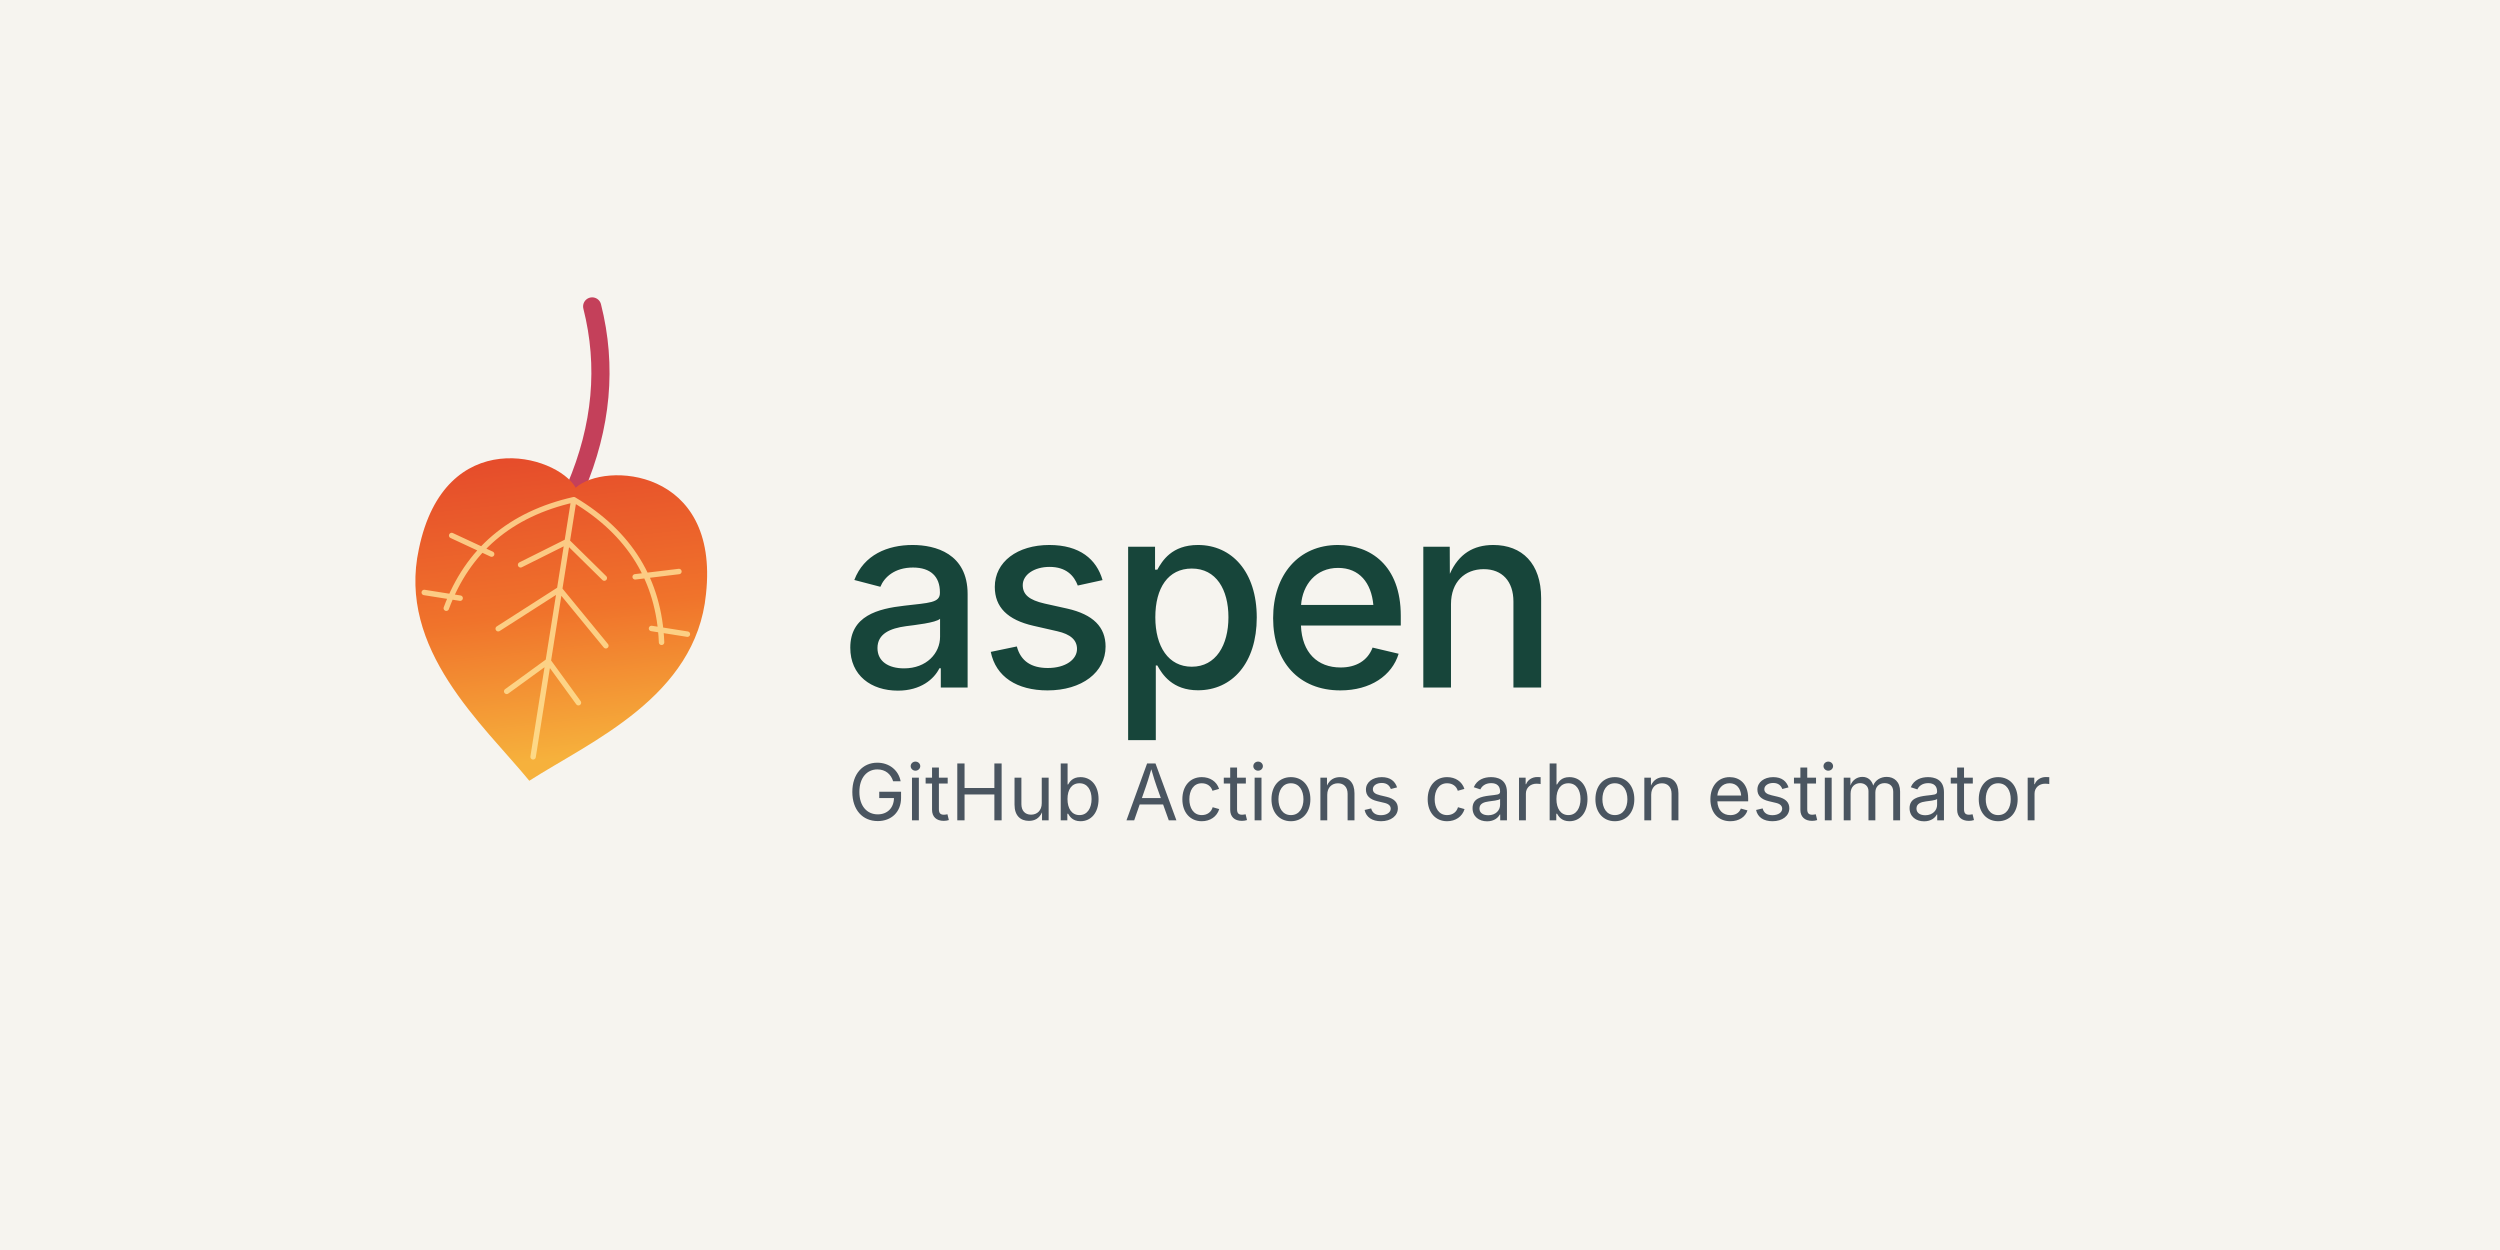
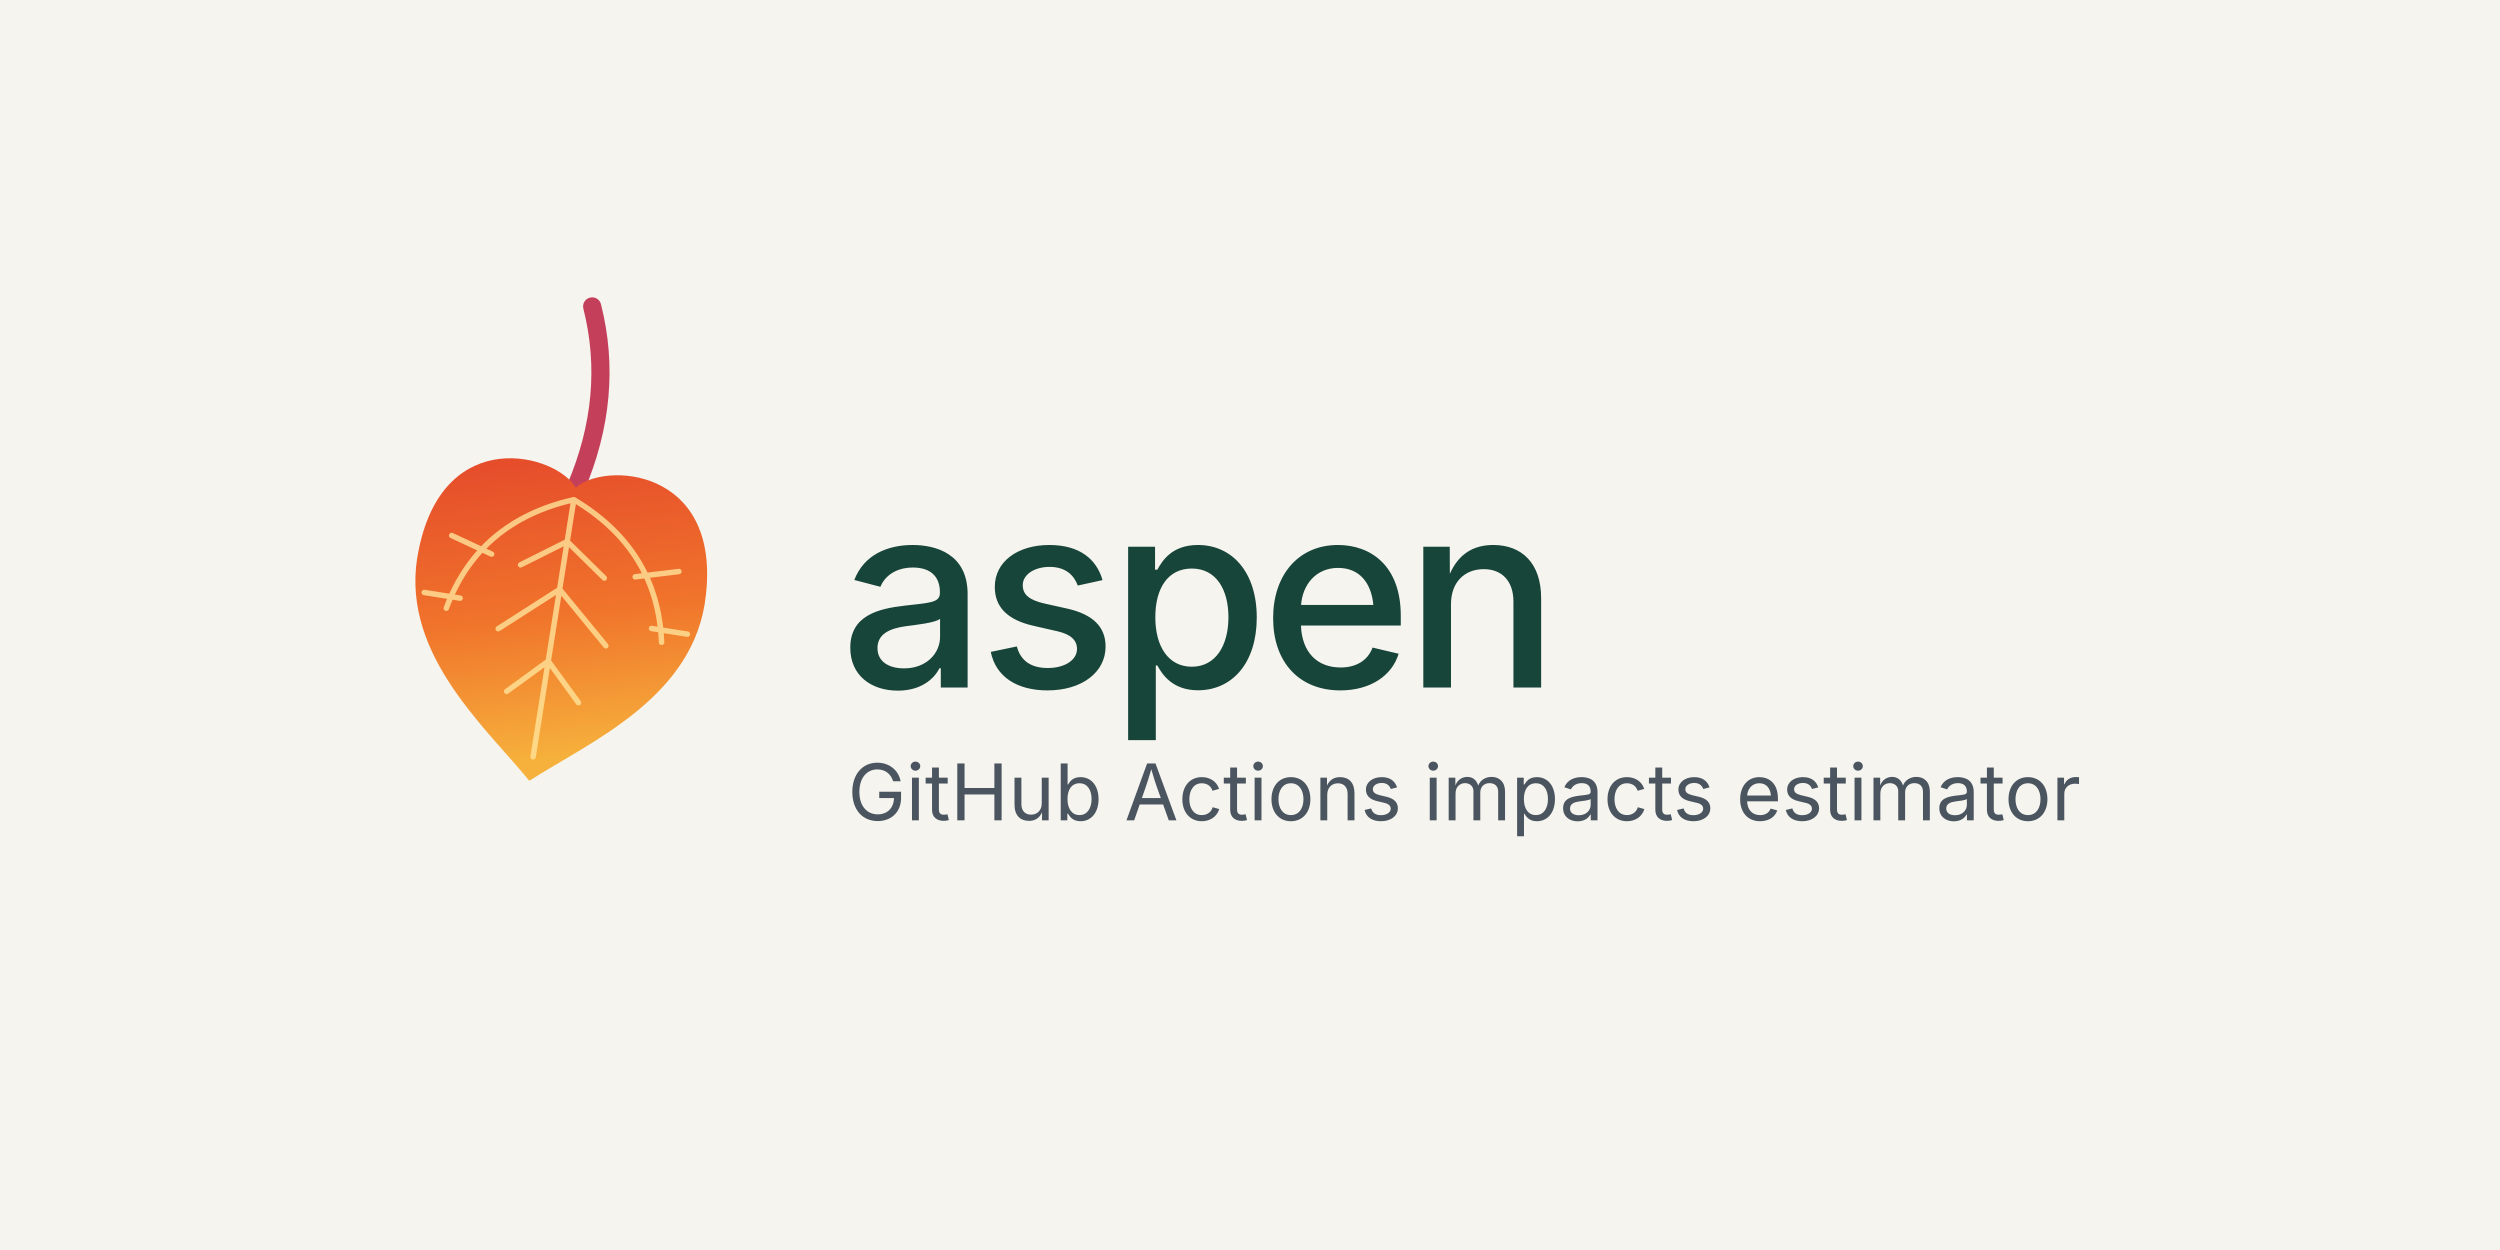
- <svg xmlns="http://www.w3.org/2000/svg" viewBox="0 0 1280 640" width="1280" height="640" role="img" aria-label="Aspen — GitHub Actions carbon estimator">
+ <svg xmlns="http://www.w3.org/2000/svg" viewBox="0 0 1280 640" width="1280" height="640" role="img" aria-label="Aspen — GitHub Actions impacts estimator">
  <rect width="1280" height="640" fill="#F6F4EF" />
  <g transform="translate(130 130) scale(3.1)">
    <defs>
      <linearGradient id="a" x1="0" y1="0" x2="0.25" y2="1">
        <stop offset="0" stop-color="#E4472B" />
        <stop offset=".55" stop-color="#F0732B" />
        <stop offset="1" stop-color="#F6B13C" />
      </linearGradient>
    </defs>
    <g transform="translate(58 8) rotate(9)">
      <g transform="translate(0 48)">
        <path d="M0 -17 Q4 -33 -2 -47" fill="none" stroke="#C4405A" stroke-width="3" stroke-linecap="round" />
        <path d="M0 -17 C-4 -22 -23 -24 -24 -3 C-25 14 -9 24 0 32 C9 24 25 14 24 -3 C23 -24 4 -22 0 -17Z" fill="url(#a)" />
        <path d="M0 -15 L0 28 M0 -15 Q-15 -9 -18 6 M0 -15 Q15 -9 18 6 M0 0 L-9 8 M0 0 L9 8 M0 12 L-6 18 M0 12 L6 18 M0 -8 L-7 -3 M0 -8 L7 -3 M-12 -4 L-19 -6 M12 -4 L19 -6 M-16 4 L-22 4 M16 4 L22 4" fill="none" stroke="#FFE39A" stroke-opacity=".8" stroke-width=".9" stroke-linecap="round" stroke-linejoin="round" />
      </g>
    </g>
  </g>
  <text x="430" y="352" fill="#17453A" font-family="Inter, 'IBM Plex Sans', 'Helvetica Neue', Arial, sans-serif" font-size="132" font-weight="500" letter-spacing="-4">aspen</text>
-   <text x="434" y="420" fill="#4A5560" font-family="Inter, 'IBM Plex Sans', 'Helvetica Neue', Arial, sans-serif" font-size="40" font-weight="400" letter-spacing="0">GitHub Actions carbon estimator</text>
+   <text x="434" y="420" fill="#4A5560" font-family="Inter, 'IBM Plex Sans', 'Helvetica Neue', Arial, sans-serif" font-size="40" font-weight="400" letter-spacing="0">GitHub Actions impacts estimator</text>
</svg>
